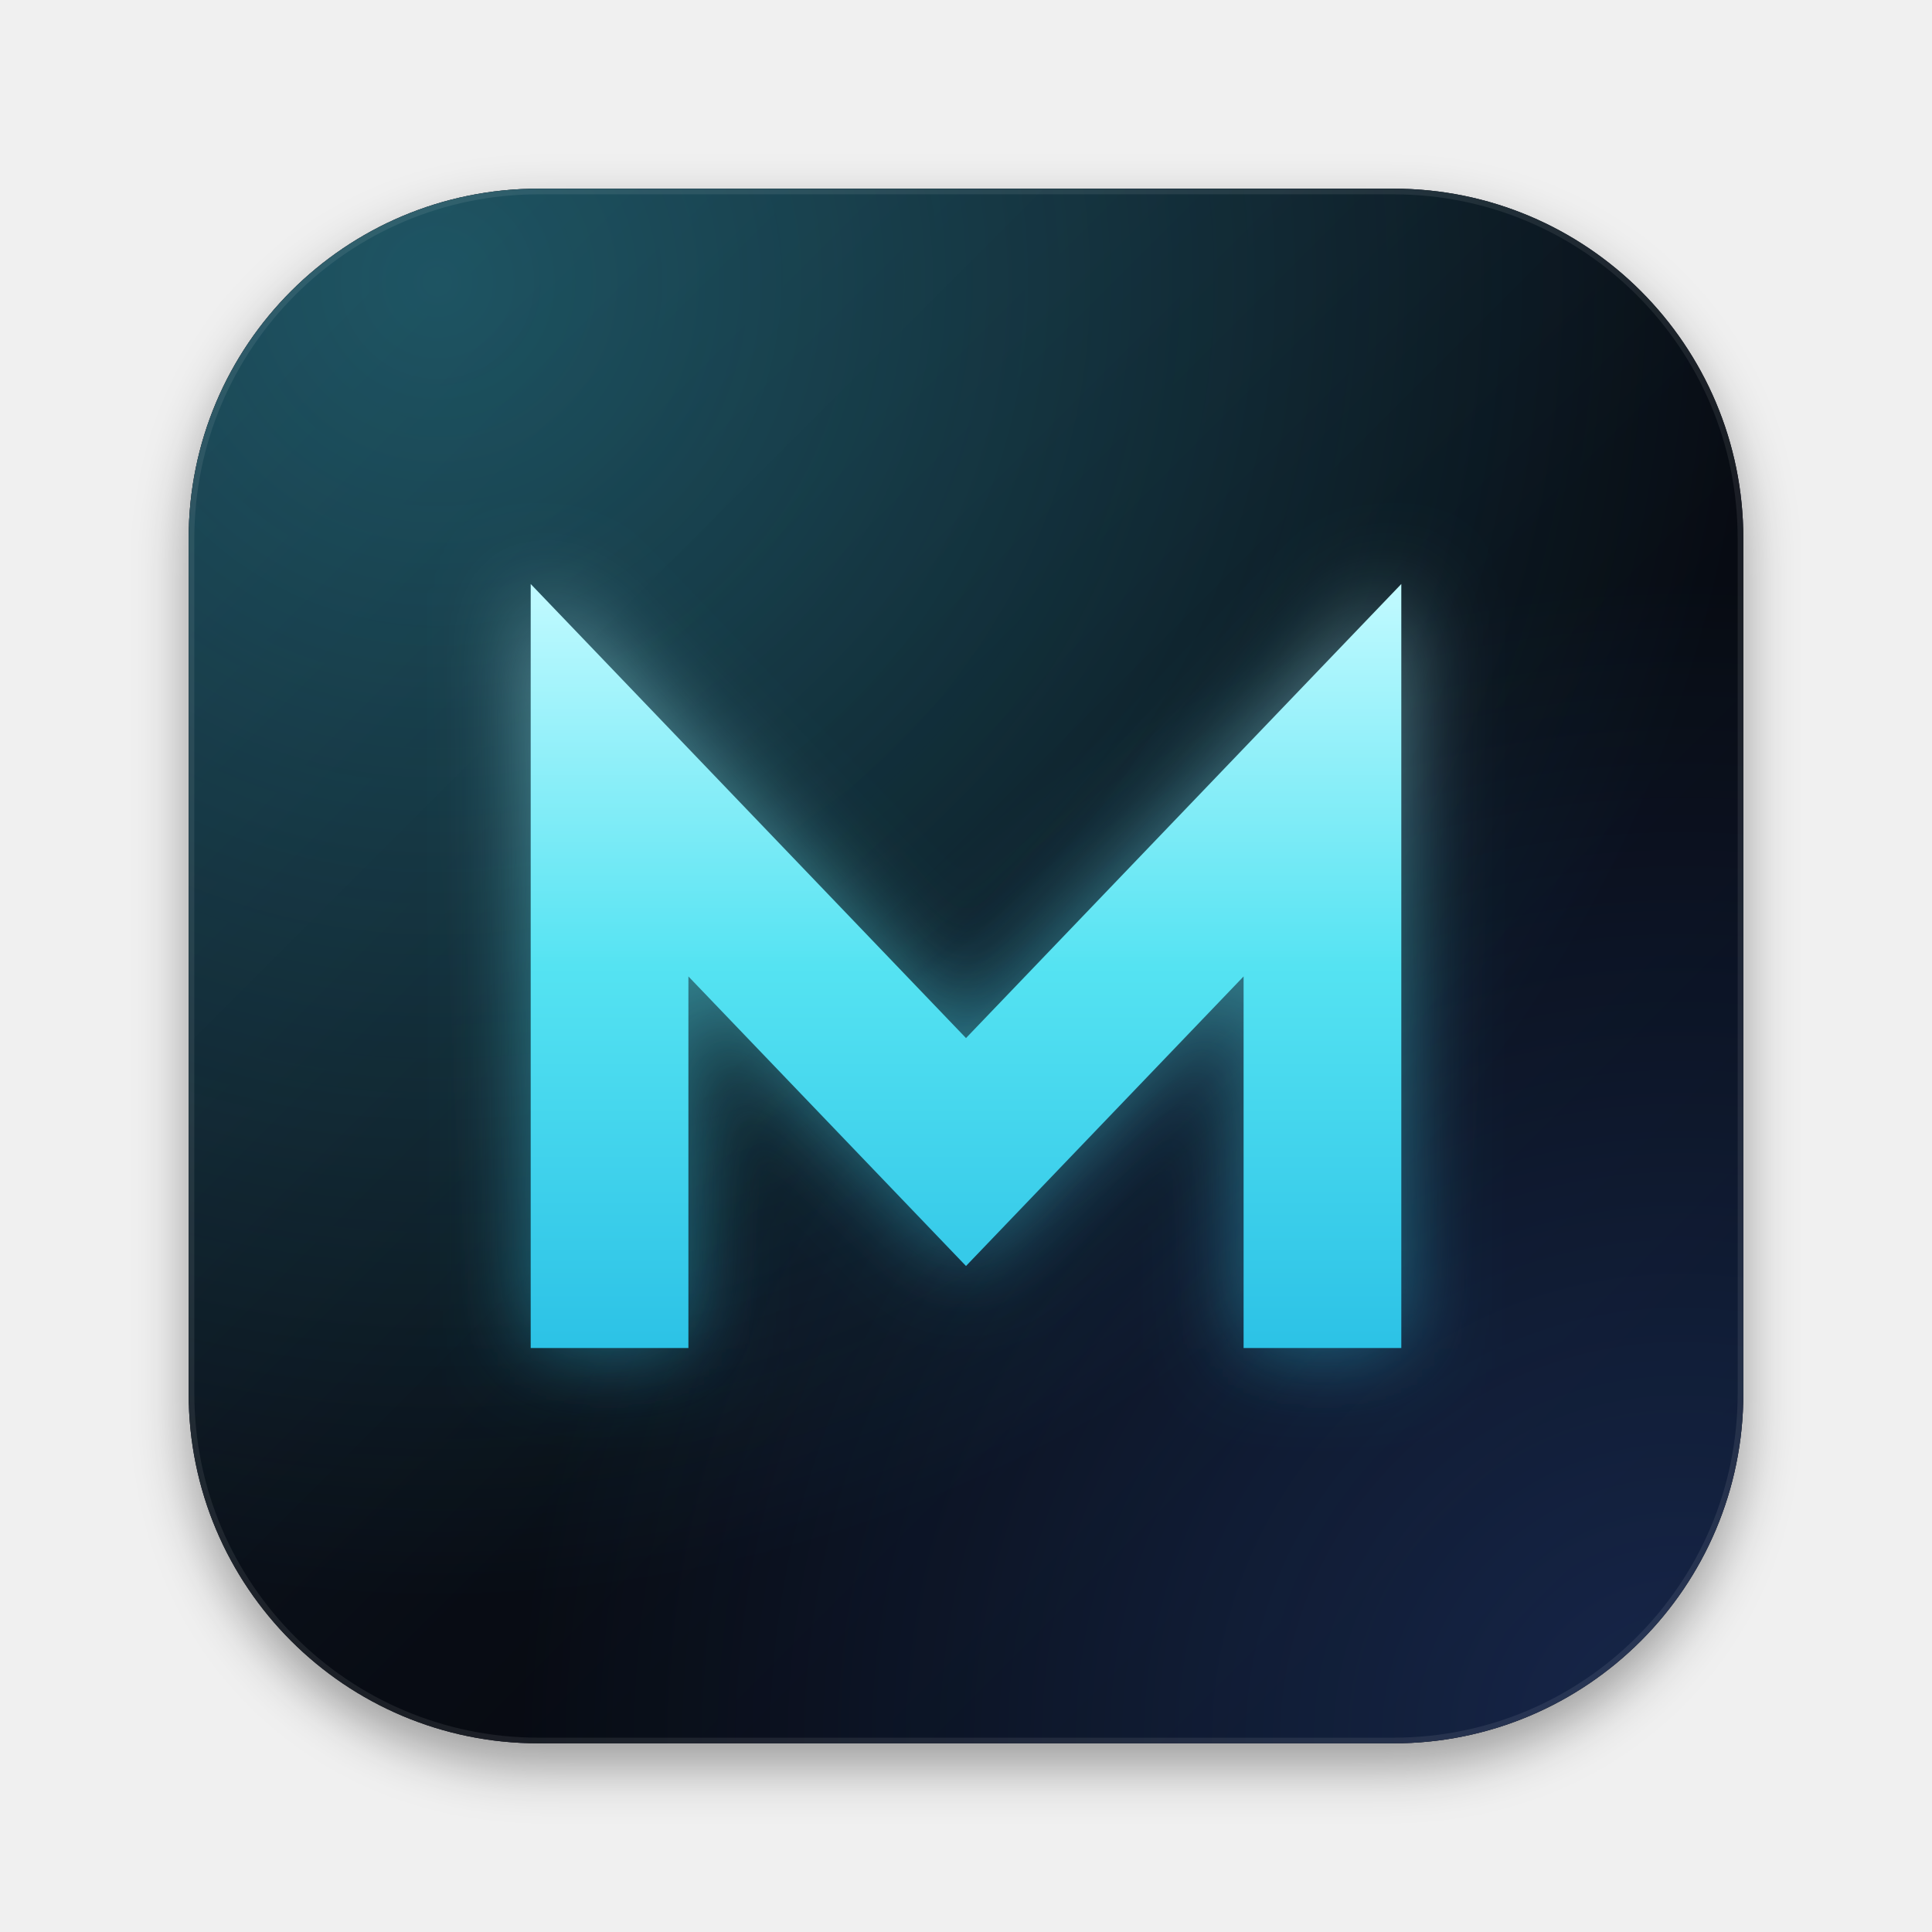
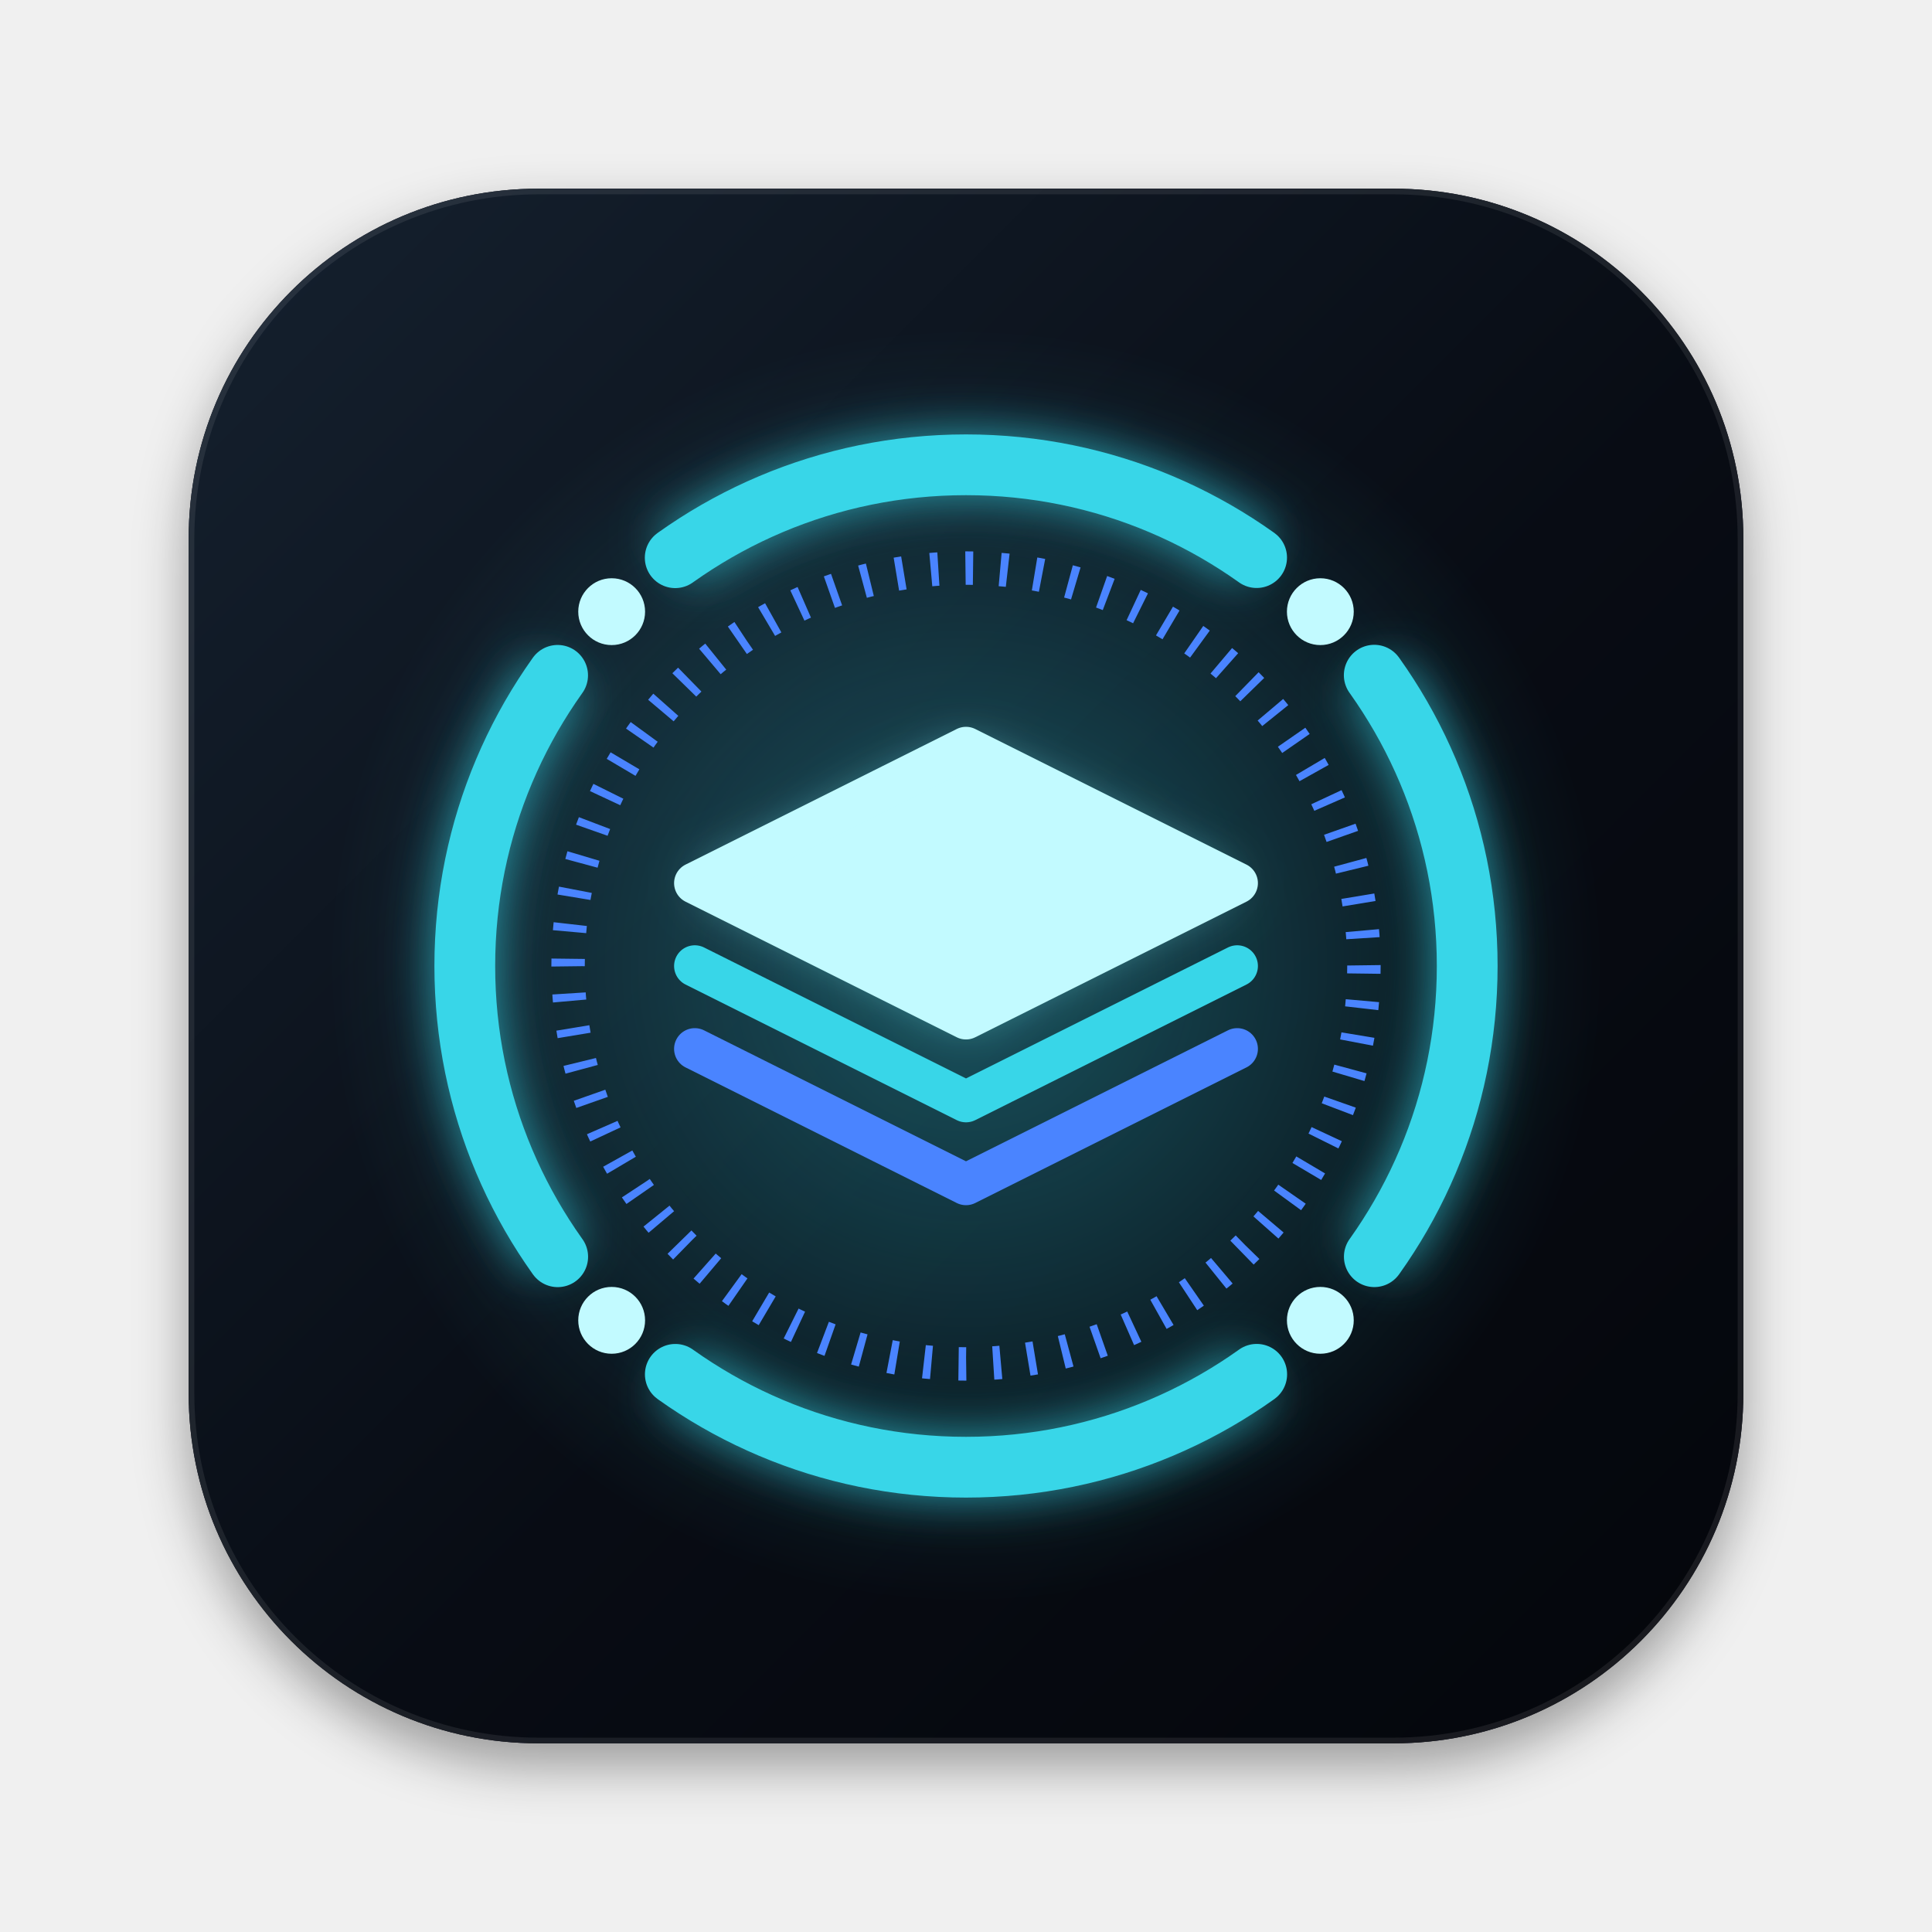
<svg xmlns="http://www.w3.org/2000/svg" viewBox="0 0 1024 1024" width="1024" height="1024">
  <defs>
    <linearGradient id="t-bg" gradientUnits="userSpaceOnUse" x1="100" y1="100" x2="924" y2="924">
      <stop offset="0" stop-color="#15212f" />
      <stop offset=".55" stop-color="#080c14" />
      <stop offset="1" stop-color="#04060b" />
    </linearGradient>
-     <radialGradient id="t-cyan" gradientUnits="userSpaceOnUse" cx="231.84" cy="149.44" r="700.4">
-       <stop offset="0" stop-color="#38d6e8" stop-opacity=".30" />
+     <radialGradient id="t-halo" gradientUnits="userSpaceOnUse" cx="512" cy="512" r="337.969">
+       <stop offset="0" stop-color="#38d6e8" stop-opacity=".35" />
      <stop offset="1" stop-color="#38d6e8" stop-opacity="0" />
-     </radialGradient>
-     <radialGradient id="t-blue" gradientUnits="userSpaceOnUse" cx="891.04" cy="924" r="618">
-       <stop offset="0" stop-color="#4a84ff" stop-opacity=".26" />
-       <stop offset="1" stop-color="#4a84ff" stop-opacity="0" />
    </radialGradient>
    <filter id="t-shadow" x="-10%" y="-10%" width="120%" height="125%">
      <feDropShadow dx="0" dy="12" stdDeviation="14" flood-color="#000" flood-opacity=".36" />
    </filter>
-     <linearGradient id="mk-ink" gradientUnits="userSpaceOnUse" x1="0" y1="309.53" x2="0" y2="714.47">
-       <stop offset="0" stop-color="#c2faff" />
-       <stop offset="0.5" stop-color="#55e3f2" />
-       <stop offset="1" stop-color="#2cc2e6" />
-     </linearGradient>
-     <filter id="mk-glow" x="-50%" y="-50%" width="200%" height="200%">
-       <feGaussianBlur stdDeviation="23.07" />
+     <filter id="r-glow" x="-50%" y="-50%" width="200%" height="200%">
+       <feGaussianBlur stdDeviation="16" />
    </filter>
  </defs>
  <rect x="100" y="100" width="824" height="824" rx="185.4" fill="#080c14" filter="url(#t-shadow)" />
  <rect x="100" y="100" width="824" height="824" rx="185.4" fill="url(#t-bg)" />
-   <rect x="100" y="100" width="824" height="824" rx="185.4" fill="url(#t-cyan)" />
-   <rect x="100" y="100" width="824" height="824" rx="185.4" fill="url(#t-blue)" />
+   <rect x="100" y="100" width="824" height="824" rx="185.4" fill="url(#t-halo)" />
  <rect x="101.5" y="101.5" width="821" height="821" rx="183.9" fill="none" stroke="#fff" stroke-opacity=".08" stroke-width="3" />
-   <g opacity=".5" filter="url(#mk-glow)">
-     <path d="M281.28 714.47L281.28 309.53L512 550.2L742.72 309.53L742.72 714.47L659.13 714.47L659.13 517.53L512 671L364.87 517.53L364.87 714.47Z" fill="url(#mk-ink)" />
+   <g transform="translate(512 512) scale(0.805) translate(-512 -512)">
+     <g filter="url(#r-glow)" opacity=".7">
+       <circle cx="512" cy="512" r="330" fill="none" stroke-width="40" stroke-dasharray="408.4 110" stroke-dashoffset="204.2" stroke="#38d6e8" />
+       <g transform="translate(512 512) scale(0.62) translate(-512 -494)">
+         <path d="M512 262L800 406L512 550L224 406Z" fill="#7ff0fb" />
+       </g>
+     </g>
+     <circle cx="512" cy="512" r="262" fill="none" stroke-width="22" stroke-dasharray="5 17.86" stroke="#4a84ff" />
+     <circle cx="512" cy="512" r="330" fill="none" stroke-width="40" stroke-dasharray="408.4 110" stroke-dashoffset="204.2" stroke="#38d6e8" stroke-linecap="round" />
+     <g fill="#c2faff">
+       <circle cx="745.3" cy="745.3" r="22" />
+       <circle cx="278.7" cy="745.3" r="22" />
+       <circle cx="278.7" cy="278.7" r="22" />
+       <circle cx="745.3" cy="278.7" r="22" />
+     </g>
+     <g transform="translate(512 512) scale(0.62) translate(-512 -494)">
+       <path d="M224 582L512 726L800 582" fill="none" stroke="#4a84ff" stroke-width="44" stroke-linecap="round" stroke-linejoin="round" />
+       <path d="M224 494L512 638L800 494" fill="none" stroke="#38d6e8" stroke-width="44" stroke-linecap="round" stroke-linejoin="round" />
+       <path d="M512 262L800 406L512 550L224 406Z" fill="#c2faff" stroke="#c2faff" stroke-width="44" stroke-linejoin="round" />
+     </g>
  </g>
-   <path d="M281.28 714.47L281.28 309.53L512 550.2L742.72 309.53L742.72 714.47L659.13 714.47L659.13 517.53L512 671L364.87 517.53L364.87 714.47Z" fill="url(#mk-ink)" />
</svg>
